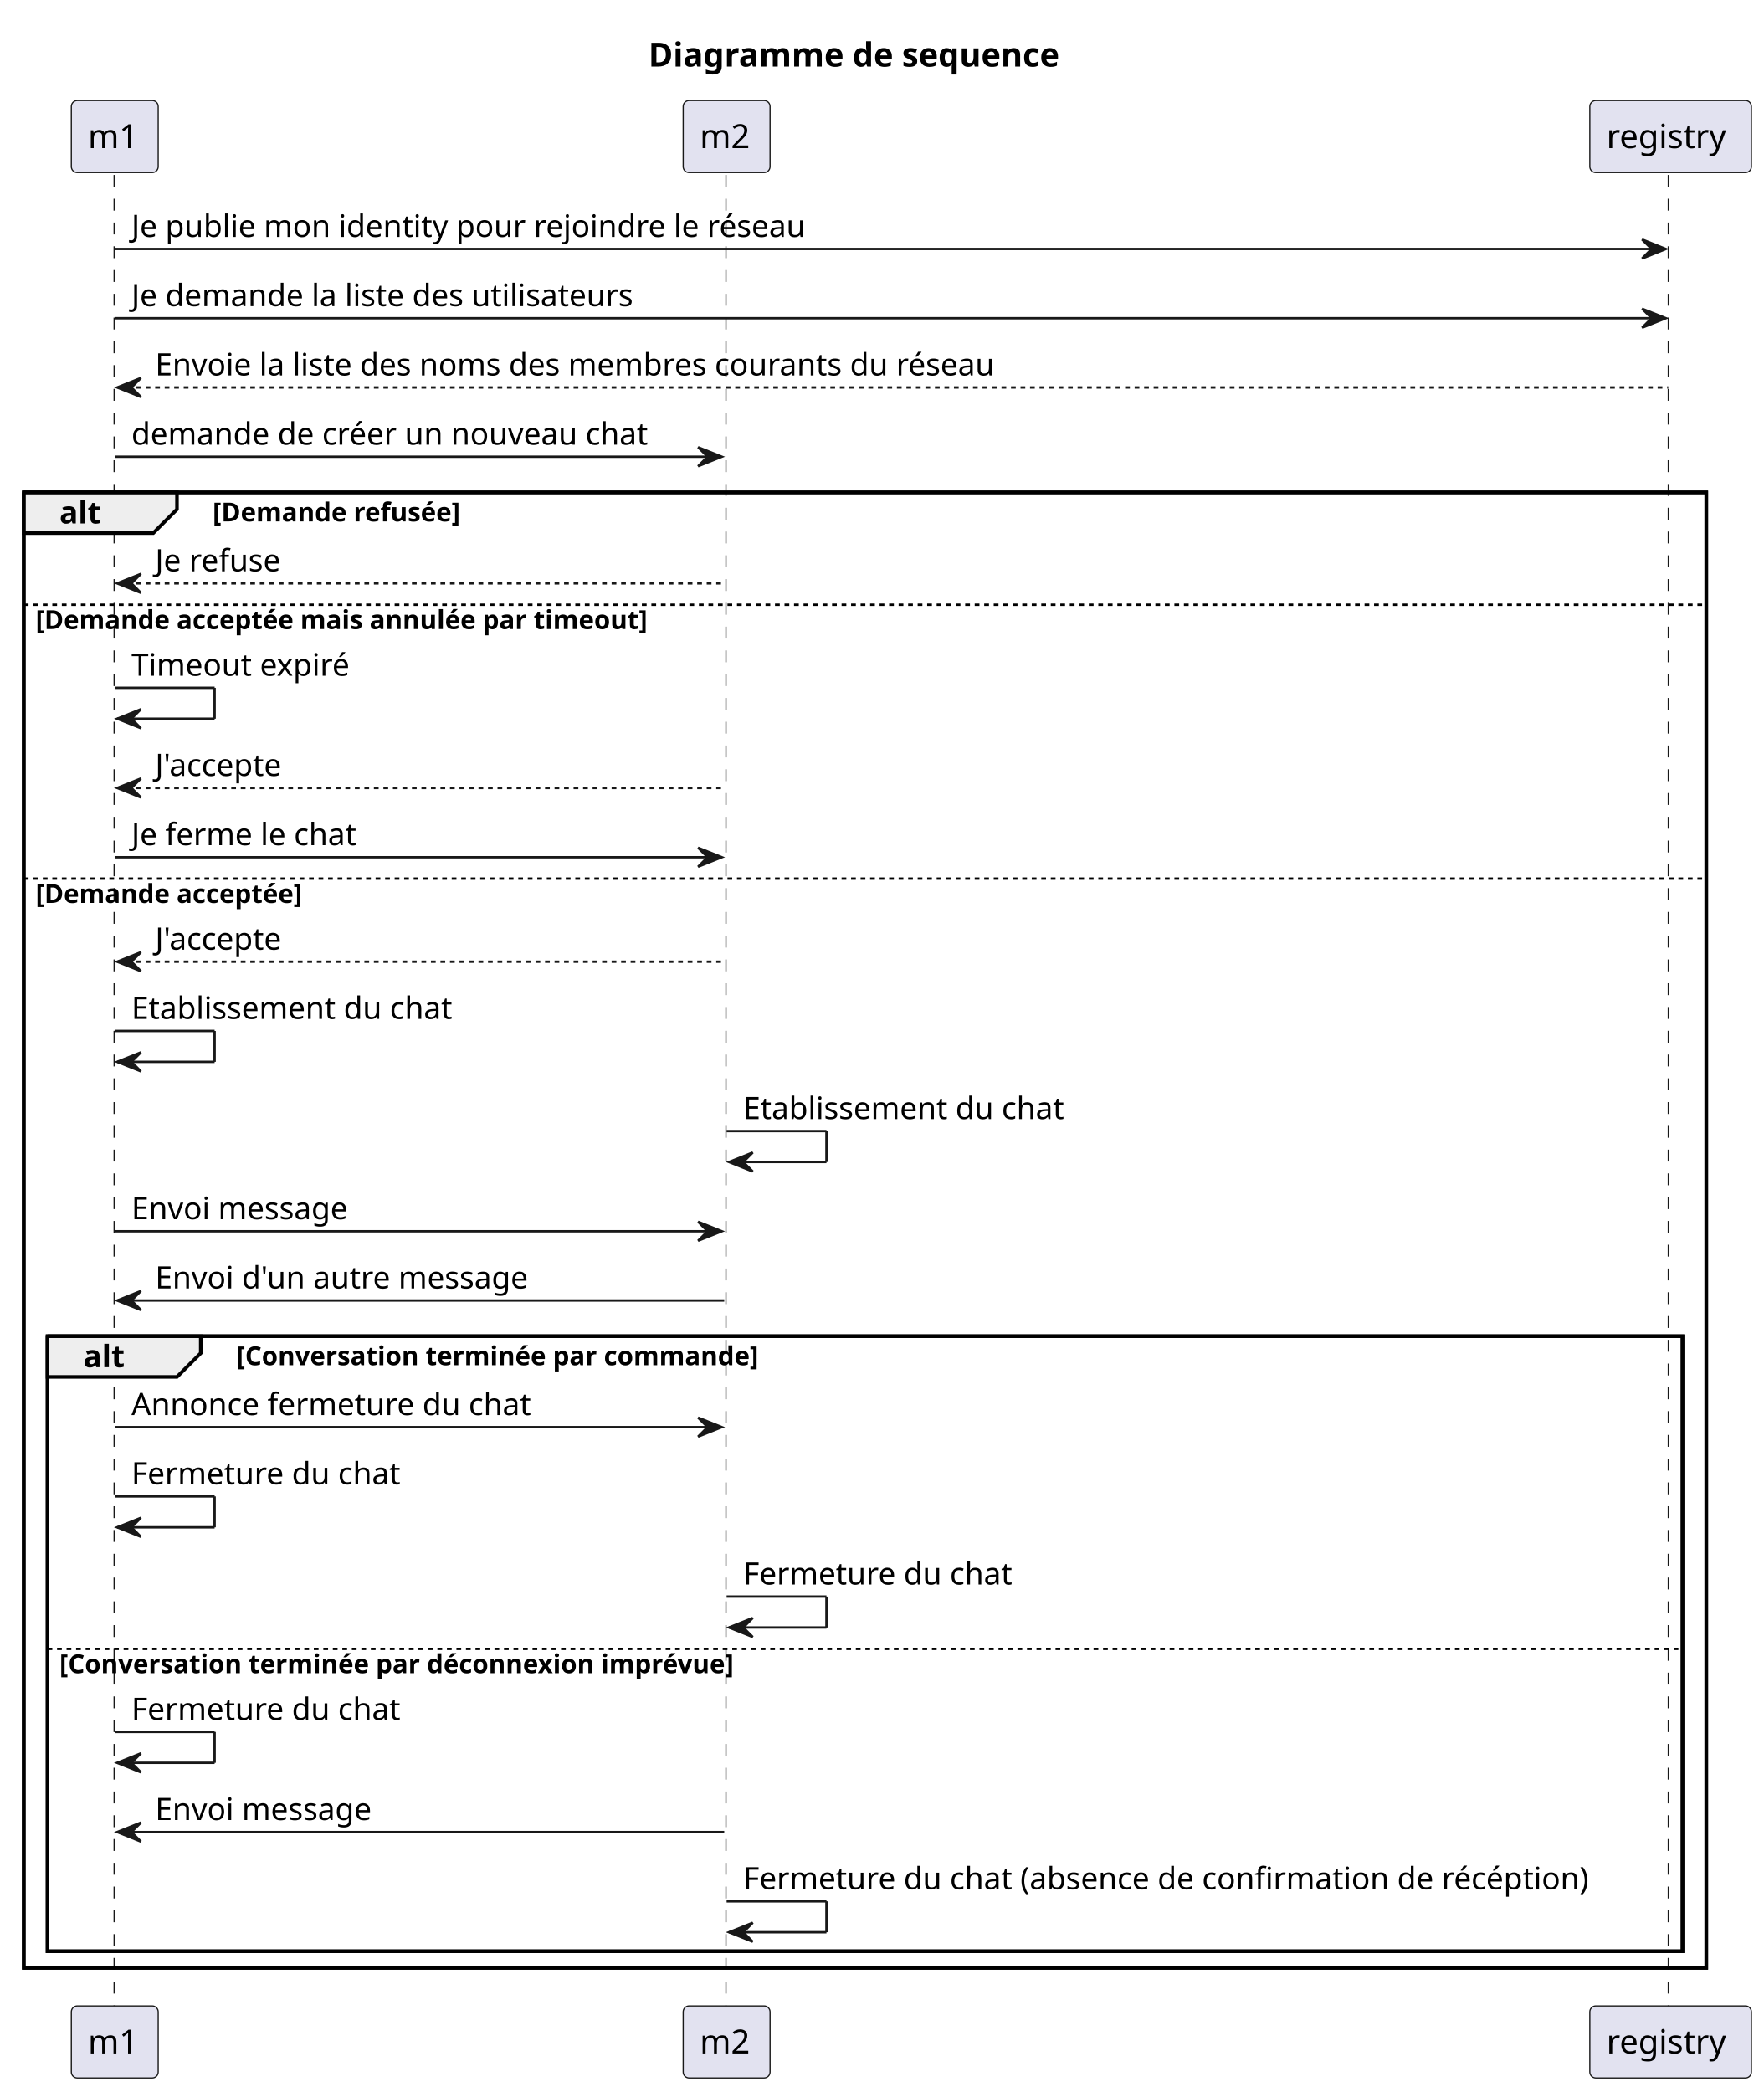
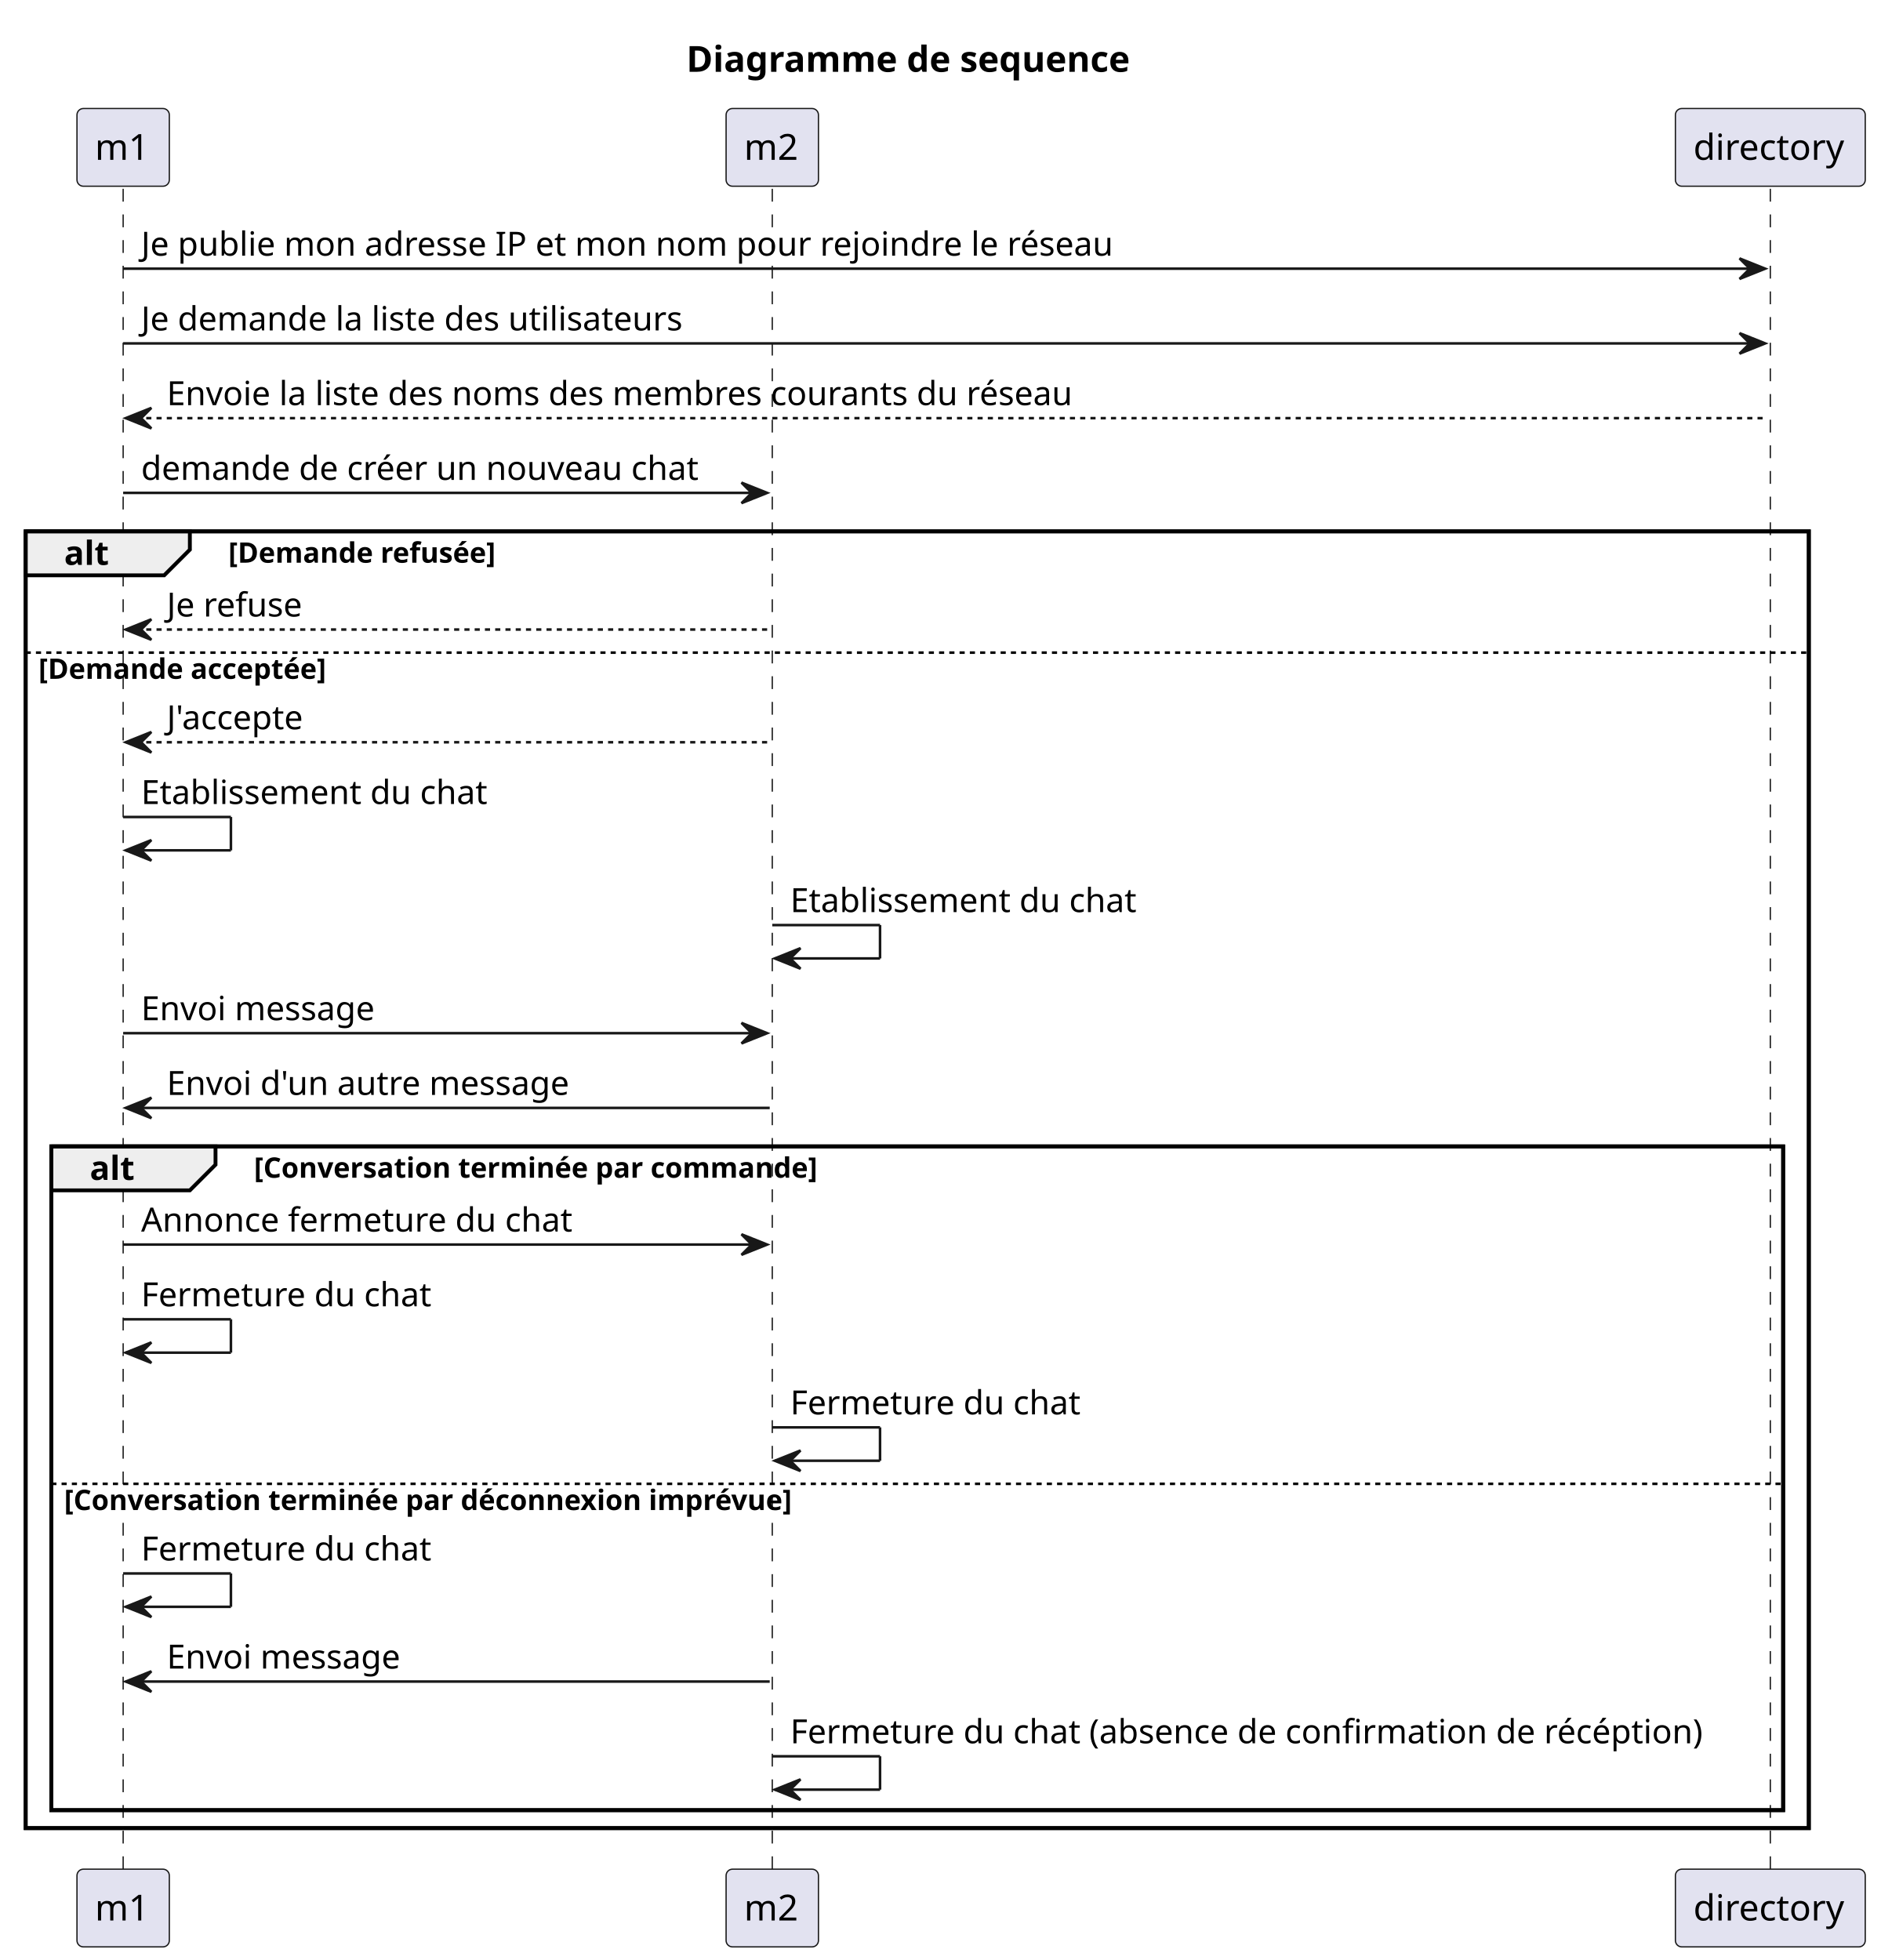
- <svg xmlns="http://www.w3.org/2000/svg" contentStyleType="text/css" data-diagram-type="SEQUENCE" height="880px" preserveAspectRatio="none" style="width:742px;height:880px;background:#FFFFFF;" version="1.1" viewBox="0 0 742 880" width="742px" zoomAndPan="magnify">
+ <svg xmlns="http://www.w3.org/2000/svg" contentStyleType="text/css" height="764px" preserveAspectRatio="none" style="width:733px;height:764px;background:#FFFFFF;" version="1.1" viewBox="0 0 733 764" width="733px" zoomAndPan="magnify">
  <defs />
  <g>
-     <text fill="#000000" font-family="sans-serif" font-size="14" font-weight="bold" lengthAdjust="spacing" textLength="195.248" x="272.737" y="27.995">Diagramme de sequence</text>
-     <rect fill="none" height="620.672" style="stroke:#000000;stroke-width:1.5;" width="707.738" x="10" y="207.125" />
-     <rect fill="none" height="258.734" style="stroke:#000000;stroke-width:1.5;" width="687.738" x="20" y="562.062" />
-     <g class="participant-lifeline" data-entity-uid="part1" data-qualified-name="m1" id="part1-lifeline">
-       <g>
-         <rect fill="#000000" fill-opacity="0" height="771.203" width="8" x="44.273" y="73.594" />
-         <line style="stroke:#181818;stroke-width:0.5;stroke-dasharray:5,5;" x1="48" x2="48" y1="73.594" y2="844.797" />
-       </g>
-     </g>
-     <g class="participant-lifeline" data-entity-uid="part2" data-qualified-name="m2" id="part2-lifeline">
-       <g>
-         <rect fill="#000000" fill-opacity="0" height="771.203" width="8" x="301.644" y="73.594" />
-         <line style="stroke:#181818;stroke-width:0.5;stroke-dasharray:5,5;" x1="305.372" x2="305.372" y1="73.594" y2="844.797" />
-       </g>
-     </g>
-     <g class="participant-lifeline" data-entity-uid="part3" data-qualified-name="registry" id="part3-lifeline">
-       <g>
-         <rect fill="#000000" fill-opacity="0" height="771.203" width="8" x="698.738" y="73.594" />
-         <line style="stroke:#181818;stroke-width:0.5;stroke-dasharray:5,5;" x1="701.753" x2="701.753" y1="73.594" y2="844.797" />
-       </g>
-     </g>
-     <g class="participant participant-head" data-entity-uid="part1" data-qualified-name="m1" id="part1-head">
-       <rect fill="#E2E2F0" height="30.297" rx="2.5" ry="2.5" style="stroke:#181818;stroke-width:0.5;" width="36.545" x="30" y="42.297" />
-       <text fill="#000000" font-family="sans-serif" font-size="14" lengthAdjust="spacing" textLength="22.545" x="37" y="62.292">m1</text>
-     </g>
-     <g class="participant participant-tail" data-entity-uid="part1" data-qualified-name="m1" id="part1-tail">
-       <rect fill="#E2E2F0" height="30.297" rx="2.5" ry="2.5" style="stroke:#181818;stroke-width:0.5;" width="36.545" x="30" y="843.797" />
-       <text fill="#000000" font-family="sans-serif" font-size="14" lengthAdjust="spacing" textLength="22.545" x="37" y="863.792">m1</text>
-     </g>
-     <g class="participant participant-head" data-entity-uid="part2" data-qualified-name="m2" id="part2-head">
-       <rect fill="#E2E2F0" height="30.297" rx="2.5" ry="2.5" style="stroke:#181818;stroke-width:0.5;" width="36.545" x="287.372" y="42.297" />
-       <text fill="#000000" font-family="sans-serif" font-size="14" lengthAdjust="spacing" textLength="22.545" x="294.372" y="62.292">m2</text>
-     </g>
-     <g class="participant participant-tail" data-entity-uid="part2" data-qualified-name="m2" id="part2-tail">
-       <rect fill="#E2E2F0" height="30.297" rx="2.5" ry="2.5" style="stroke:#181818;stroke-width:0.5;" width="36.545" x="287.372" y="843.797" />
-       <text fill="#000000" font-family="sans-serif" font-size="14" lengthAdjust="spacing" textLength="22.545" x="294.372" y="863.792">m2</text>
-     </g>
-     <g class="participant participant-head" data-entity-uid="part3" data-qualified-name="registry" id="part3-head">
-       <rect fill="#E2E2F0" height="30.297" rx="2.5" ry="2.5" style="stroke:#181818;stroke-width:0.5;" width="67.97" x="668.753" y="42.297" />
-       <text fill="#000000" font-family="sans-serif" font-size="14" lengthAdjust="spacing" textLength="53.97" x="675.753" y="62.292">registry</text>
-     </g>
-     <g class="participant participant-tail" data-entity-uid="part3" data-qualified-name="registry" id="part3-tail">
-       <rect fill="#E2E2F0" height="30.297" rx="2.5" ry="2.5" style="stroke:#181818;stroke-width:0.5;" width="67.97" x="668.753" y="843.797" />
-       <text fill="#000000" font-family="sans-serif" font-size="14" lengthAdjust="spacing" textLength="53.97" x="675.753" y="863.792">registry</text>
-     </g>
-     <g class="message" data-entity-1="part1" data-entity-2="part3" id="msg1">
-       <polygon fill="#181818" points="690.738,100.727,700.738,104.727,690.738,108.727,694.738,104.727" style="stroke:#181818;stroke-width:1;" />
-       <line style="stroke:#181818;stroke-width:1;" x1="48.273" x2="696.738" y1="104.727" y2="104.727" />
-       <text fill="#000000" font-family="sans-serif" font-size="13" lengthAdjust="spacing" textLength="303.253" x="55.273" y="99.661">Je publie mon identity pour rejoindre le réseau</text>
-     </g>
-     <g class="message" data-entity-1="part1" data-entity-2="part3" id="msg2">
-       <polygon fill="#181818" points="690.738,129.859,700.738,133.859,690.738,137.859,694.738,133.859" style="stroke:#181818;stroke-width:1;" />
-       <line style="stroke:#181818;stroke-width:1;" x1="48.273" x2="696.738" y1="133.859" y2="133.859" />
-       <text fill="#000000" font-family="sans-serif" font-size="13" lengthAdjust="spacing" textLength="227.919" x="55.273" y="128.793">Je demande la liste des utilisateurs</text>
-     </g>
-     <g class="message" data-entity-1="part3" data-entity-2="part1" id="msg3">
-       <polygon fill="#181818" points="59.273,158.992,49.273,162.992,59.273,166.992,55.273,162.992" style="stroke:#181818;stroke-width:1;" />
-       <line style="stroke:#181818;stroke-width:1;stroke-dasharray:2,2;" x1="53.273" x2="701.738" y1="162.992" y2="162.992" />
-       <text fill="#000000" font-family="sans-serif" font-size="13" lengthAdjust="spacing" textLength="380.51" x="65.272" y="157.926">Envoie la liste des noms des membres courants du réseau</text>
-     </g>
-     <g class="message" data-entity-1="part1" data-entity-2="part2" id="msg4">
-       <polygon fill="#181818" points="293.644,188.125,303.644,192.125,293.644,196.125,297.644,192.125" style="stroke:#181818;stroke-width:1;" />
-       <line style="stroke:#181818;stroke-width:1;" x1="48.273" x2="299.644" y1="192.125" y2="192.125" />
-       <text fill="#000000" font-family="sans-serif" font-size="13" lengthAdjust="spacing" textLength="233.372" x="55.273" y="187.059">demande de créer un nouveau chat</text>
-     </g>
-     <path d="M10,207.125 L74.443,207.125 L74.443,214.258 L64.443,224.258 L10,224.258 L10,207.125" fill="#EEEEEE" style="stroke:#000000;stroke-width:1.5;" />
-     <rect fill="none" height="620.672" style="stroke:#000000;stroke-width:1.5;" width="707.738" x="10" y="207.125" />
-     <text fill="#000000" font-family="sans-serif" font-size="13" font-weight="bold" lengthAdjust="spacing" textLength="19.443" x="25" y="220.192">alt</text>
-     <text fill="#000000" font-family="sans-serif" font-size="11" font-weight="bold" lengthAdjust="spacing" textLength="119.496" x="89.443" y="219.335">[Demande refusée]</text>
-     <g class="message" data-entity-1="part2" data-entity-2="part1" id="msg5">
-       <polygon fill="#181818" points="59.273,241.391,49.273,245.391,59.273,249.391,55.273,245.391" style="stroke:#181818;stroke-width:1;" />
-       <line style="stroke:#181818;stroke-width:1;stroke-dasharray:2,2;" x1="53.273" x2="304.644" y1="245.391" y2="245.391" />
-       <text fill="#000000" font-family="sans-serif" font-size="13" lengthAdjust="spacing" textLength="56.894" x="65.272" y="240.325">Je refuse</text>
-     </g>
-     <line style="stroke:#000000;stroke-width:1;stroke-dasharray:2,2;" x1="10" x2="717.738" y1="254.391" y2="254.391" />
-     <text fill="#000000" font-family="sans-serif" font-size="11" font-weight="bold" lengthAdjust="spacing" textLength="291.951" x="15" y="264.601">[Demande acceptée mais annulée par timeout]</text>
-     <g class="message" data-entity-1="part1" data-entity-2="part1" id="msg6">
-       <line style="stroke:#181818;stroke-width:1;" x1="48.273" x2="90.272" y1="289.328" y2="289.328" />
-       <line style="stroke:#181818;stroke-width:1;" x1="90.272" x2="90.272" y1="289.328" y2="302.328" />
-       <line style="stroke:#181818;stroke-width:1;" x1="49.273" x2="90.272" y1="302.328" y2="302.328" />
-       <polygon fill="#181818" points="59.273,298.328,49.273,302.328,59.273,306.328,55.273,302.328" style="stroke:#181818;stroke-width:1;" />
-       <text fill="#000000" font-family="sans-serif" font-size="13" lengthAdjust="spacing" textLength="98.535" x="55.273" y="284.262">Timeout expiré</text>
-     </g>
-     <g class="message" data-entity-1="part2" data-entity-2="part1" id="msg7">
-       <polygon fill="#181818" points="59.273,327.461,49.273,331.461,59.273,335.461,55.273,331.461" style="stroke:#181818;stroke-width:1;" />
-       <line style="stroke:#181818;stroke-width:1;stroke-dasharray:2,2;" x1="53.273" x2="304.644" y1="331.461" y2="331.461" />
-       <text fill="#000000" font-family="sans-serif" font-size="13" lengthAdjust="spacing" textLength="59.014" x="65.272" y="326.395">J'accepte</text>
-     </g>
-     <g class="message" data-entity-1="part1" data-entity-2="part2" id="msg8">
-       <polygon fill="#181818" points="293.644,356.594,303.644,360.594,293.644,364.594,297.644,360.594" style="stroke:#181818;stroke-width:1;" />
-       <line style="stroke:#181818;stroke-width:1;" x1="48.273" x2="299.644" y1="360.594" y2="360.594" />
-       <text fill="#000000" font-family="sans-serif" font-size="13" lengthAdjust="spacing" textLength="102.87" x="55.273" y="355.528">Je ferme le chat</text>
-     </g>
-     <line style="stroke:#000000;stroke-width:1;stroke-dasharray:2,2;" x1="10" x2="717.738" y1="369.594" y2="369.594" />
-     <text fill="#000000" font-family="sans-serif" font-size="11" font-weight="bold" lengthAdjust="spacing" textLength="128.503" x="15" y="379.804">[Demande acceptée]</text>
-     <g class="message" data-entity-1="part2" data-entity-2="part1" id="msg9">
-       <polygon fill="#181818" points="59.273,400.531,49.273,404.531,59.273,408.531,55.273,404.531" style="stroke:#181818;stroke-width:1;" />
-       <line style="stroke:#181818;stroke-width:1;stroke-dasharray:2,2;" x1="53.273" x2="304.644" y1="404.531" y2="404.531" />
-       <text fill="#000000" font-family="sans-serif" font-size="13" lengthAdjust="spacing" textLength="59.014" x="65.272" y="399.465">J'accepte</text>
-     </g>
-     <g class="message" data-entity-1="part1" data-entity-2="part1" id="msg10">
-       <line style="stroke:#181818;stroke-width:1;" x1="48.273" x2="90.272" y1="433.664" y2="433.664" />
-       <line style="stroke:#181818;stroke-width:1;" x1="90.272" x2="90.272" y1="433.664" y2="446.664" />
-       <line style="stroke:#181818;stroke-width:1;" x1="49.273" x2="90.272" y1="446.664" y2="446.664" />
-       <polygon fill="#181818" points="59.273,442.664,49.273,446.664,59.273,450.664,55.273,446.664" style="stroke:#181818;stroke-width:1;" />
-       <text fill="#000000" font-family="sans-serif" font-size="13" lengthAdjust="spacing" textLength="145.501" x="55.273" y="428.598">Etablissement du chat</text>
-     </g>
-     <g class="message" data-entity-1="part2" data-entity-2="part2" id="msg11">
-       <line style="stroke:#181818;stroke-width:1;" x1="305.644" x2="347.644" y1="475.797" y2="475.797" />
-       <line style="stroke:#181818;stroke-width:1;" x1="347.644" x2="347.644" y1="475.797" y2="488.797" />
-       <line style="stroke:#181818;stroke-width:1;" x1="306.644" x2="347.644" y1="488.797" y2="488.797" />
-       <polygon fill="#181818" points="316.644,484.797,306.644,488.797,316.644,492.797,312.644,488.797" style="stroke:#181818;stroke-width:1;" />
-       <text fill="#000000" font-family="sans-serif" font-size="13" lengthAdjust="spacing" textLength="145.501" x="312.644" y="470.731">Etablissement du chat</text>
-     </g>
-     <g class="message" data-entity-1="part1" data-entity-2="part2" id="msg12">
-       <polygon fill="#181818" points="293.644,513.93,303.644,517.93,293.644,521.93,297.644,517.93" style="stroke:#181818;stroke-width:1;" />
-       <line style="stroke:#181818;stroke-width:1;" x1="48.273" x2="299.644" y1="517.93" y2="517.93" />
-       <text fill="#000000" font-family="sans-serif" font-size="13" lengthAdjust="spacing" textLength="98.268" x="55.273" y="512.864">Envoi message</text>
-     </g>
-     <g class="message" data-entity-1="part2" data-entity-2="part1" id="msg13">
-       <polygon fill="#181818" points="59.273,543.062,49.273,547.062,59.273,551.062,55.273,547.062" style="stroke:#181818;stroke-width:1;" />
-       <line style="stroke:#181818;stroke-width:1;" x1="53.273" x2="304.644" y1="547.062" y2="547.062" />
-       <text fill="#000000" font-family="sans-serif" font-size="13" lengthAdjust="spacing" textLength="169.482" x="65.272" y="541.997">Envoi d'un autre message</text>
-     </g>
-     <path d="M20,562.062 L84.443,562.062 L84.443,569.195 L74.443,579.195 L20,579.195 L20,562.062" fill="#EEEEEE" style="stroke:#000000;stroke-width:1.5;" />
-     <rect fill="none" height="258.734" style="stroke:#000000;stroke-width:1.5;" width="687.738" x="20" y="562.062" />
-     <text fill="#000000" font-family="sans-serif" font-size="13" font-weight="bold" lengthAdjust="spacing" textLength="19.443" x="35" y="575.129">alt</text>
-     <text fill="#000000" font-family="sans-serif" font-size="11" font-weight="bold" lengthAdjust="spacing" textLength="247.887" x="99.443" y="574.273">[Conversation terminée par commande]</text>
-     <g class="message" data-entity-1="part1" data-entity-2="part2" id="msg14">
-       <polygon fill="#181818" points="293.644,596.328,303.644,600.328,293.644,604.328,297.644,600.328" style="stroke:#181818;stroke-width:1;" />
-       <line style="stroke:#181818;stroke-width:1;" x1="48.273" x2="299.644" y1="600.328" y2="600.328" />
-       <text fill="#000000" font-family="sans-serif" font-size="13" lengthAdjust="spacing" textLength="179.309" x="55.273" y="595.262">Annonce fermeture du chat</text>
-     </g>
-     <g class="message" data-entity-1="part1" data-entity-2="part1" id="msg15">
-       <line style="stroke:#181818;stroke-width:1;" x1="48.273" x2="90.272" y1="629.461" y2="629.461" />
-       <line style="stroke:#181818;stroke-width:1;" x1="90.272" x2="90.272" y1="629.461" y2="642.461" />
-       <line style="stroke:#181818;stroke-width:1;" x1="49.273" x2="90.272" y1="642.461" y2="642.461" />
-       <polygon fill="#181818" points="59.273,638.461,49.273,642.461,59.273,646.461,55.273,642.461" style="stroke:#181818;stroke-width:1;" />
-       <text fill="#000000" font-family="sans-serif" font-size="13" lengthAdjust="spacing" textLength="121.367" x="55.273" y="624.395">Fermeture du chat</text>
-     </g>
-     <g class="message" data-entity-1="part2" data-entity-2="part2" id="msg16">
-       <line style="stroke:#181818;stroke-width:1;" x1="305.644" x2="347.644" y1="671.594" y2="671.594" />
-       <line style="stroke:#181818;stroke-width:1;" x1="347.644" x2="347.644" y1="671.594" y2="684.594" />
-       <line style="stroke:#181818;stroke-width:1;" x1="306.644" x2="347.644" y1="684.594" y2="684.594" />
-       <polygon fill="#181818" points="316.644,680.594,306.644,684.594,316.644,688.594,312.644,684.594" style="stroke:#181818;stroke-width:1;" />
-       <text fill="#000000" font-family="sans-serif" font-size="13" lengthAdjust="spacing" textLength="121.367" x="312.644" y="666.528">Fermeture du chat</text>
-     </g>
-     <line style="stroke:#000000;stroke-width:1;stroke-dasharray:2,2;" x1="20" x2="707.738" y1="693.594" y2="693.594" />
-     <text fill="#000000" font-family="sans-serif" font-size="11" font-weight="bold" lengthAdjust="spacing" textLength="321.369" x="25" y="703.804">[Conversation terminée par déconnexion imprévue]</text>
-     <g class="message" data-entity-1="part1" data-entity-2="part1" id="msg17">
-       <line style="stroke:#181818;stroke-width:1;" x1="48.273" x2="90.272" y1="728.531" y2="728.531" />
-       <line style="stroke:#181818;stroke-width:1;" x1="90.272" x2="90.272" y1="728.531" y2="741.531" />
-       <line style="stroke:#181818;stroke-width:1;" x1="49.273" x2="90.272" y1="741.531" y2="741.531" />
-       <polygon fill="#181818" points="59.273,737.531,49.273,741.531,59.273,745.531,55.273,741.531" style="stroke:#181818;stroke-width:1;" />
-       <text fill="#000000" font-family="sans-serif" font-size="13" lengthAdjust="spacing" textLength="121.367" x="55.273" y="723.465">Fermeture du chat</text>
-     </g>
-     <g class="message" data-entity-1="part2" data-entity-2="part1" id="msg18">
-       <polygon fill="#181818" points="59.273,766.664,49.273,770.664,59.273,774.664,55.273,770.664" style="stroke:#181818;stroke-width:1;" />
-       <line style="stroke:#181818;stroke-width:1;" x1="53.273" x2="304.644" y1="770.664" y2="770.664" />
-       <text fill="#000000" font-family="sans-serif" font-size="13" lengthAdjust="spacing" textLength="98.268" x="65.272" y="765.598">Envoi message</text>
-     </g>
-     <g class="message" data-entity-1="part2" data-entity-2="part2" id="msg19">
-       <line style="stroke:#181818;stroke-width:1;" x1="305.644" x2="347.644" y1="799.797" y2="799.797" />
-       <line style="stroke:#181818;stroke-width:1;" x1="347.644" x2="347.644" y1="799.797" y2="812.797" />
-       <line style="stroke:#181818;stroke-width:1;" x1="306.644" x2="347.644" y1="812.797" y2="812.797" />
-       <polygon fill="#181818" points="316.644,808.797,306.644,812.797,316.644,816.797,312.644,812.797" style="stroke:#181818;stroke-width:1;" />
-       <text fill="#000000" font-family="sans-serif" font-size="13" lengthAdjust="spacing" textLength="383.094" x="312.644" y="794.731">Fermeture du chat (absence de confirmation de récéption)</text>
-     </g>
+     <text fill="#000000" font-family="sans-serif" font-size="14" font-weight="bold" lengthAdjust="spacing" textLength="196" x="267.5" y="27.995">Diagramme de sequence</text>
+     <rect fill="none" height="505.469" style="stroke:#000000;stroke-width:1.5;" width="695" x="10" y="207.125" />
+     <rect fill="none" height="258.734" style="stroke:#000000;stroke-width:1.5;" width="675" x="20" y="446.859" />
+     <line style="stroke:#181818;stroke-width:0.5;stroke-dasharray:5.0,5.0;" x1="48" x2="48" y1="73.594" y2="729.594" />
+     <line style="stroke:#181818;stroke-width:0.5;stroke-dasharray:5.0,5.0;" x1="301" x2="301" y1="73.594" y2="729.594" />
+     <line style="stroke:#181818;stroke-width:0.5;stroke-dasharray:5.0,5.0;" x1="690" x2="690" y1="73.594" y2="729.594" />
+     <rect fill="#E2E2F0" height="30.297" rx="2.5" ry="2.5" style="stroke:#181818;stroke-width:0.5;" width="36" x="30" y="42.297" />
+     <text fill="#000000" font-family="sans-serif" font-size="14" lengthAdjust="spacing" textLength="22" x="37" y="62.292">m1</text>
+     <rect fill="#E2E2F0" height="30.297" rx="2.5" ry="2.5" style="stroke:#181818;stroke-width:0.5;" width="36" x="30" y="728.594" />
+     <text fill="#000000" font-family="sans-serif" font-size="14" lengthAdjust="spacing" textLength="22" x="37" y="748.589">m1</text>
+     <rect fill="#E2E2F0" height="30.297" rx="2.5" ry="2.5" style="stroke:#181818;stroke-width:0.5;" width="36" x="283" y="42.297" />
+     <text fill="#000000" font-family="sans-serif" font-size="14" lengthAdjust="spacing" textLength="22" x="290" y="62.292">m2</text>
+     <rect fill="#E2E2F0" height="30.297" rx="2.5" ry="2.5" style="stroke:#181818;stroke-width:0.5;" width="36" x="283" y="728.594" />
+     <text fill="#000000" font-family="sans-serif" font-size="14" lengthAdjust="spacing" textLength="22" x="290" y="748.589">m2</text>
+     <rect fill="#E2E2F0" height="30.297" rx="2.5" ry="2.5" style="stroke:#181818;stroke-width:0.5;" width="74" x="653" y="42.297" />
+     <text fill="#000000" font-family="sans-serif" font-size="14" lengthAdjust="spacing" textLength="60" x="660" y="62.292">directory</text>
+     <rect fill="#E2E2F0" height="30.297" rx="2.5" ry="2.5" style="stroke:#181818;stroke-width:0.5;" width="74" x="653" y="728.594" />
+     <text fill="#000000" font-family="sans-serif" font-size="14" lengthAdjust="spacing" textLength="60" x="660" y="748.589">directory</text>
+     <polygon fill="#181818" points="678,100.727,688,104.727,678,108.727,682,104.727" style="stroke:#181818;stroke-width:1.0;" />
+     <line style="stroke:#181818;stroke-width:1.0;" x1="48" x2="684" y1="104.727" y2="104.727" />
+     <text fill="#000000" font-family="sans-serif" font-size="13" lengthAdjust="spacing" textLength="395" x="55" y="99.661">Je publie mon adresse IP et mon nom pour rejoindre le réseau</text>
+     <polygon fill="#181818" points="678,129.859,688,133.859,678,137.859,682,133.859" style="stroke:#181818;stroke-width:1.0;" />
+     <line style="stroke:#181818;stroke-width:1.0;" x1="48" x2="684" y1="133.859" y2="133.859" />
+     <text fill="#000000" font-family="sans-serif" font-size="13" lengthAdjust="spacing" textLength="222" x="55" y="128.793">Je demande la liste des utilisateurs</text>
+     <polygon fill="#181818" points="59,158.992,49,162.992,59,166.992,55,162.992" style="stroke:#181818;stroke-width:1.0;" />
+     <line style="stroke:#181818;stroke-width:1.0;stroke-dasharray:2.0,2.0;" x1="53" x2="689" y1="162.992" y2="162.992" />
+     <text fill="#000000" font-family="sans-serif" font-size="13" lengthAdjust="spacing" textLength="375" x="65" y="157.926">Envoie la liste des noms des membres courants du réseau</text>
+     <polygon fill="#181818" points="289,188.125,299,192.125,289,196.125,293,192.125" style="stroke:#181818;stroke-width:1.0;" />
+     <line style="stroke:#181818;stroke-width:1.0;" x1="48" x2="295" y1="192.125" y2="192.125" />
+     <text fill="#000000" font-family="sans-serif" font-size="13" lengthAdjust="spacing" textLength="229" x="55" y="187.059">demande de créer un nouveau chat</text>
+     <path d="M10,207.125 L74,207.125 L74,214.258 L64,224.258 L10,224.258 L10,207.125 " fill="#EEEEEE" style="stroke:#000000;stroke-width:1.5;" />
+     <rect fill="none" height="505.469" style="stroke:#000000;stroke-width:1.5;" width="695" x="10" y="207.125" />
+     <text fill="#000000" font-family="sans-serif" font-size="13" font-weight="bold" lengthAdjust="spacing" textLength="19" x="25" y="220.192">alt</text>
+     <text fill="#000000" font-family="sans-serif" font-size="11" font-weight="bold" lengthAdjust="spacing" textLength="123" x="89" y="219.335">[Demande refusée]</text>
+     <polygon fill="#181818" points="59,241.391,49,245.391,59,249.391,55,245.391" style="stroke:#181818;stroke-width:1.0;" />
+     <line style="stroke:#181818;stroke-width:1.0;stroke-dasharray:2.0,2.0;" x1="53" x2="300" y1="245.391" y2="245.391" />
+     <text fill="#000000" font-family="sans-serif" font-size="13" lengthAdjust="spacing" textLength="55" x="65" y="240.325">Je refuse</text>
+     <line style="stroke:#000000;stroke-width:1.0;stroke-dasharray:2.0,2.0;" x1="10" x2="705" y1="254.391" y2="254.391" />
+     <text fill="#000000" font-family="sans-serif" font-size="11" font-weight="bold" lengthAdjust="spacing" textLength="133" x="15" y="264.601">[Demande acceptée]</text>
+     <polygon fill="#181818" points="59,285.328,49,289.328,59,293.328,55,289.328" style="stroke:#181818;stroke-width:1.0;" />
+     <line style="stroke:#181818;stroke-width:1.0;stroke-dasharray:2.0,2.0;" x1="53" x2="300" y1="289.328" y2="289.328" />
+     <text fill="#000000" font-family="sans-serif" font-size="13" lengthAdjust="spacing" textLength="57" x="65" y="284.262">J'accepte</text>
+     <line style="stroke:#181818;stroke-width:1.0;" x1="48" x2="90" y1="318.461" y2="318.461" />
+     <line style="stroke:#181818;stroke-width:1.0;" x1="90" x2="90" y1="318.461" y2="331.461" />
+     <line style="stroke:#181818;stroke-width:1.0;" x1="49" x2="90" y1="331.461" y2="331.461" />
+     <polygon fill="#181818" points="59,327.461,49,331.461,59,335.461,55,331.461" style="stroke:#181818;stroke-width:1.0;" />
+     <text fill="#000000" font-family="sans-serif" font-size="13" lengthAdjust="spacing" textLength="143" x="55" y="313.395">Etablissement du chat</text>
+     <line style="stroke:#181818;stroke-width:1.0;" x1="301" x2="343" y1="360.594" y2="360.594" />
+     <line style="stroke:#181818;stroke-width:1.0;" x1="343" x2="343" y1="360.594" y2="373.594" />
+     <line style="stroke:#181818;stroke-width:1.0;" x1="302" x2="343" y1="373.594" y2="373.594" />
+     <polygon fill="#181818" points="312,369.594,302,373.594,312,377.594,308,373.594" style="stroke:#181818;stroke-width:1.0;" />
+     <text fill="#000000" font-family="sans-serif" font-size="13" lengthAdjust="spacing" textLength="143" x="308" y="355.528">Etablissement du chat</text>
+     <polygon fill="#181818" points="289,398.727,299,402.727,289,406.727,293,402.727" style="stroke:#181818;stroke-width:1.0;" />
+     <line style="stroke:#181818;stroke-width:1.0;" x1="48" x2="295" y1="402.727" y2="402.727" />
+     <text fill="#000000" font-family="sans-serif" font-size="13" lengthAdjust="spacing" textLength="97" x="55" y="397.661">Envoi message</text>
+     <polygon fill="#181818" points="59,427.859,49,431.859,59,435.859,55,431.859" style="stroke:#181818;stroke-width:1.0;" />
+     <line style="stroke:#181818;stroke-width:1.0;" x1="53" x2="300" y1="431.859" y2="431.859" />
+     <text fill="#000000" font-family="sans-serif" font-size="13" lengthAdjust="spacing" textLength="166" x="65" y="426.793">Envoi d'un autre message</text>
+     <path d="M20,446.859 L84,446.859 L84,453.992 L74,463.992 L20,463.992 L20,446.859 " fill="#EEEEEE" style="stroke:#000000;stroke-width:1.5;" />
+     <rect fill="none" height="258.734" style="stroke:#000000;stroke-width:1.5;" width="675" x="20" y="446.859" />
+     <text fill="#000000" font-family="sans-serif" font-size="13" font-weight="bold" lengthAdjust="spacing" textLength="19" x="35" y="459.926">alt</text>
+     <text fill="#000000" font-family="sans-serif" font-size="11" font-weight="bold" lengthAdjust="spacing" textLength="254" x="99" y="459.07">[Conversation terminée par commande]</text>
+     <polygon fill="#181818" points="289,481.125,299,485.125,289,489.125,293,485.125" style="stroke:#181818;stroke-width:1.0;" />
+     <line style="stroke:#181818;stroke-width:1.0;" x1="48" x2="295" y1="485.125" y2="485.125" />
+     <text fill="#000000" font-family="sans-serif" font-size="13" lengthAdjust="spacing" textLength="176" x="55" y="480.059">Annonce fermeture du chat</text>
+     <line style="stroke:#181818;stroke-width:1.0;" x1="48" x2="90" y1="514.258" y2="514.258" />
+     <line style="stroke:#181818;stroke-width:1.0;" x1="90" x2="90" y1="514.258" y2="527.258" />
+     <line style="stroke:#181818;stroke-width:1.0;" x1="49" x2="90" y1="527.258" y2="527.258" />
+     <polygon fill="#181818" points="59,523.258,49,527.258,59,531.258,55,527.258" style="stroke:#181818;stroke-width:1.0;" />
+     <text fill="#000000" font-family="sans-serif" font-size="13" lengthAdjust="spacing" textLength="119" x="55" y="509.192">Fermeture du chat</text>
+     <line style="stroke:#181818;stroke-width:1.0;" x1="301" x2="343" y1="556.391" y2="556.391" />
+     <line style="stroke:#181818;stroke-width:1.0;" x1="343" x2="343" y1="556.391" y2="569.391" />
+     <line style="stroke:#181818;stroke-width:1.0;" x1="302" x2="343" y1="569.391" y2="569.391" />
+     <polygon fill="#181818" points="312,565.391,302,569.391,312,573.391,308,569.391" style="stroke:#181818;stroke-width:1.0;" />
+     <text fill="#000000" font-family="sans-serif" font-size="13" lengthAdjust="spacing" textLength="119" x="308" y="551.325">Fermeture du chat</text>
+     <line style="stroke:#000000;stroke-width:1.0;stroke-dasharray:2.0,2.0;" x1="20" x2="695" y1="578.391" y2="578.391" />
+     <text fill="#000000" font-family="sans-serif" font-size="11" font-weight="bold" lengthAdjust="spacing" textLength="330" x="25" y="588.601">[Conversation terminée par déconnexion imprévue]</text>
+     <line style="stroke:#181818;stroke-width:1.0;" x1="48" x2="90" y1="613.328" y2="613.328" />
+     <line style="stroke:#181818;stroke-width:1.0;" x1="90" x2="90" y1="613.328" y2="626.328" />
+     <line style="stroke:#181818;stroke-width:1.0;" x1="49" x2="90" y1="626.328" y2="626.328" />
+     <polygon fill="#181818" points="59,622.328,49,626.328,59,630.328,55,626.328" style="stroke:#181818;stroke-width:1.0;" />
+     <text fill="#000000" font-family="sans-serif" font-size="13" lengthAdjust="spacing" textLength="119" x="55" y="608.262">Fermeture du chat</text>
+     <polygon fill="#181818" points="59,651.461,49,655.461,59,659.461,55,655.461" style="stroke:#181818;stroke-width:1.0;" />
+     <line style="stroke:#181818;stroke-width:1.0;" x1="53" x2="300" y1="655.461" y2="655.461" />
+     <text fill="#000000" font-family="sans-serif" font-size="13" lengthAdjust="spacing" textLength="97" x="65" y="650.395">Envoi message</text>
+     <line style="stroke:#181818;stroke-width:1.0;" x1="301" x2="343" y1="684.594" y2="684.594" />
+     <line style="stroke:#181818;stroke-width:1.0;" x1="343" x2="343" y1="684.594" y2="697.594" />
+     <line style="stroke:#181818;stroke-width:1.0;" x1="302" x2="343" y1="697.594" y2="697.594" />
+     <polygon fill="#181818" points="312,693.594,302,697.594,312,701.594,308,697.594" style="stroke:#181818;stroke-width:1.0;" />
+     <text fill="#000000" font-family="sans-serif" font-size="13" lengthAdjust="spacing" textLength="375" x="308" y="679.528">Fermeture du chat (absence de confirmation de récéption)</text>
  </g>
</svg>
